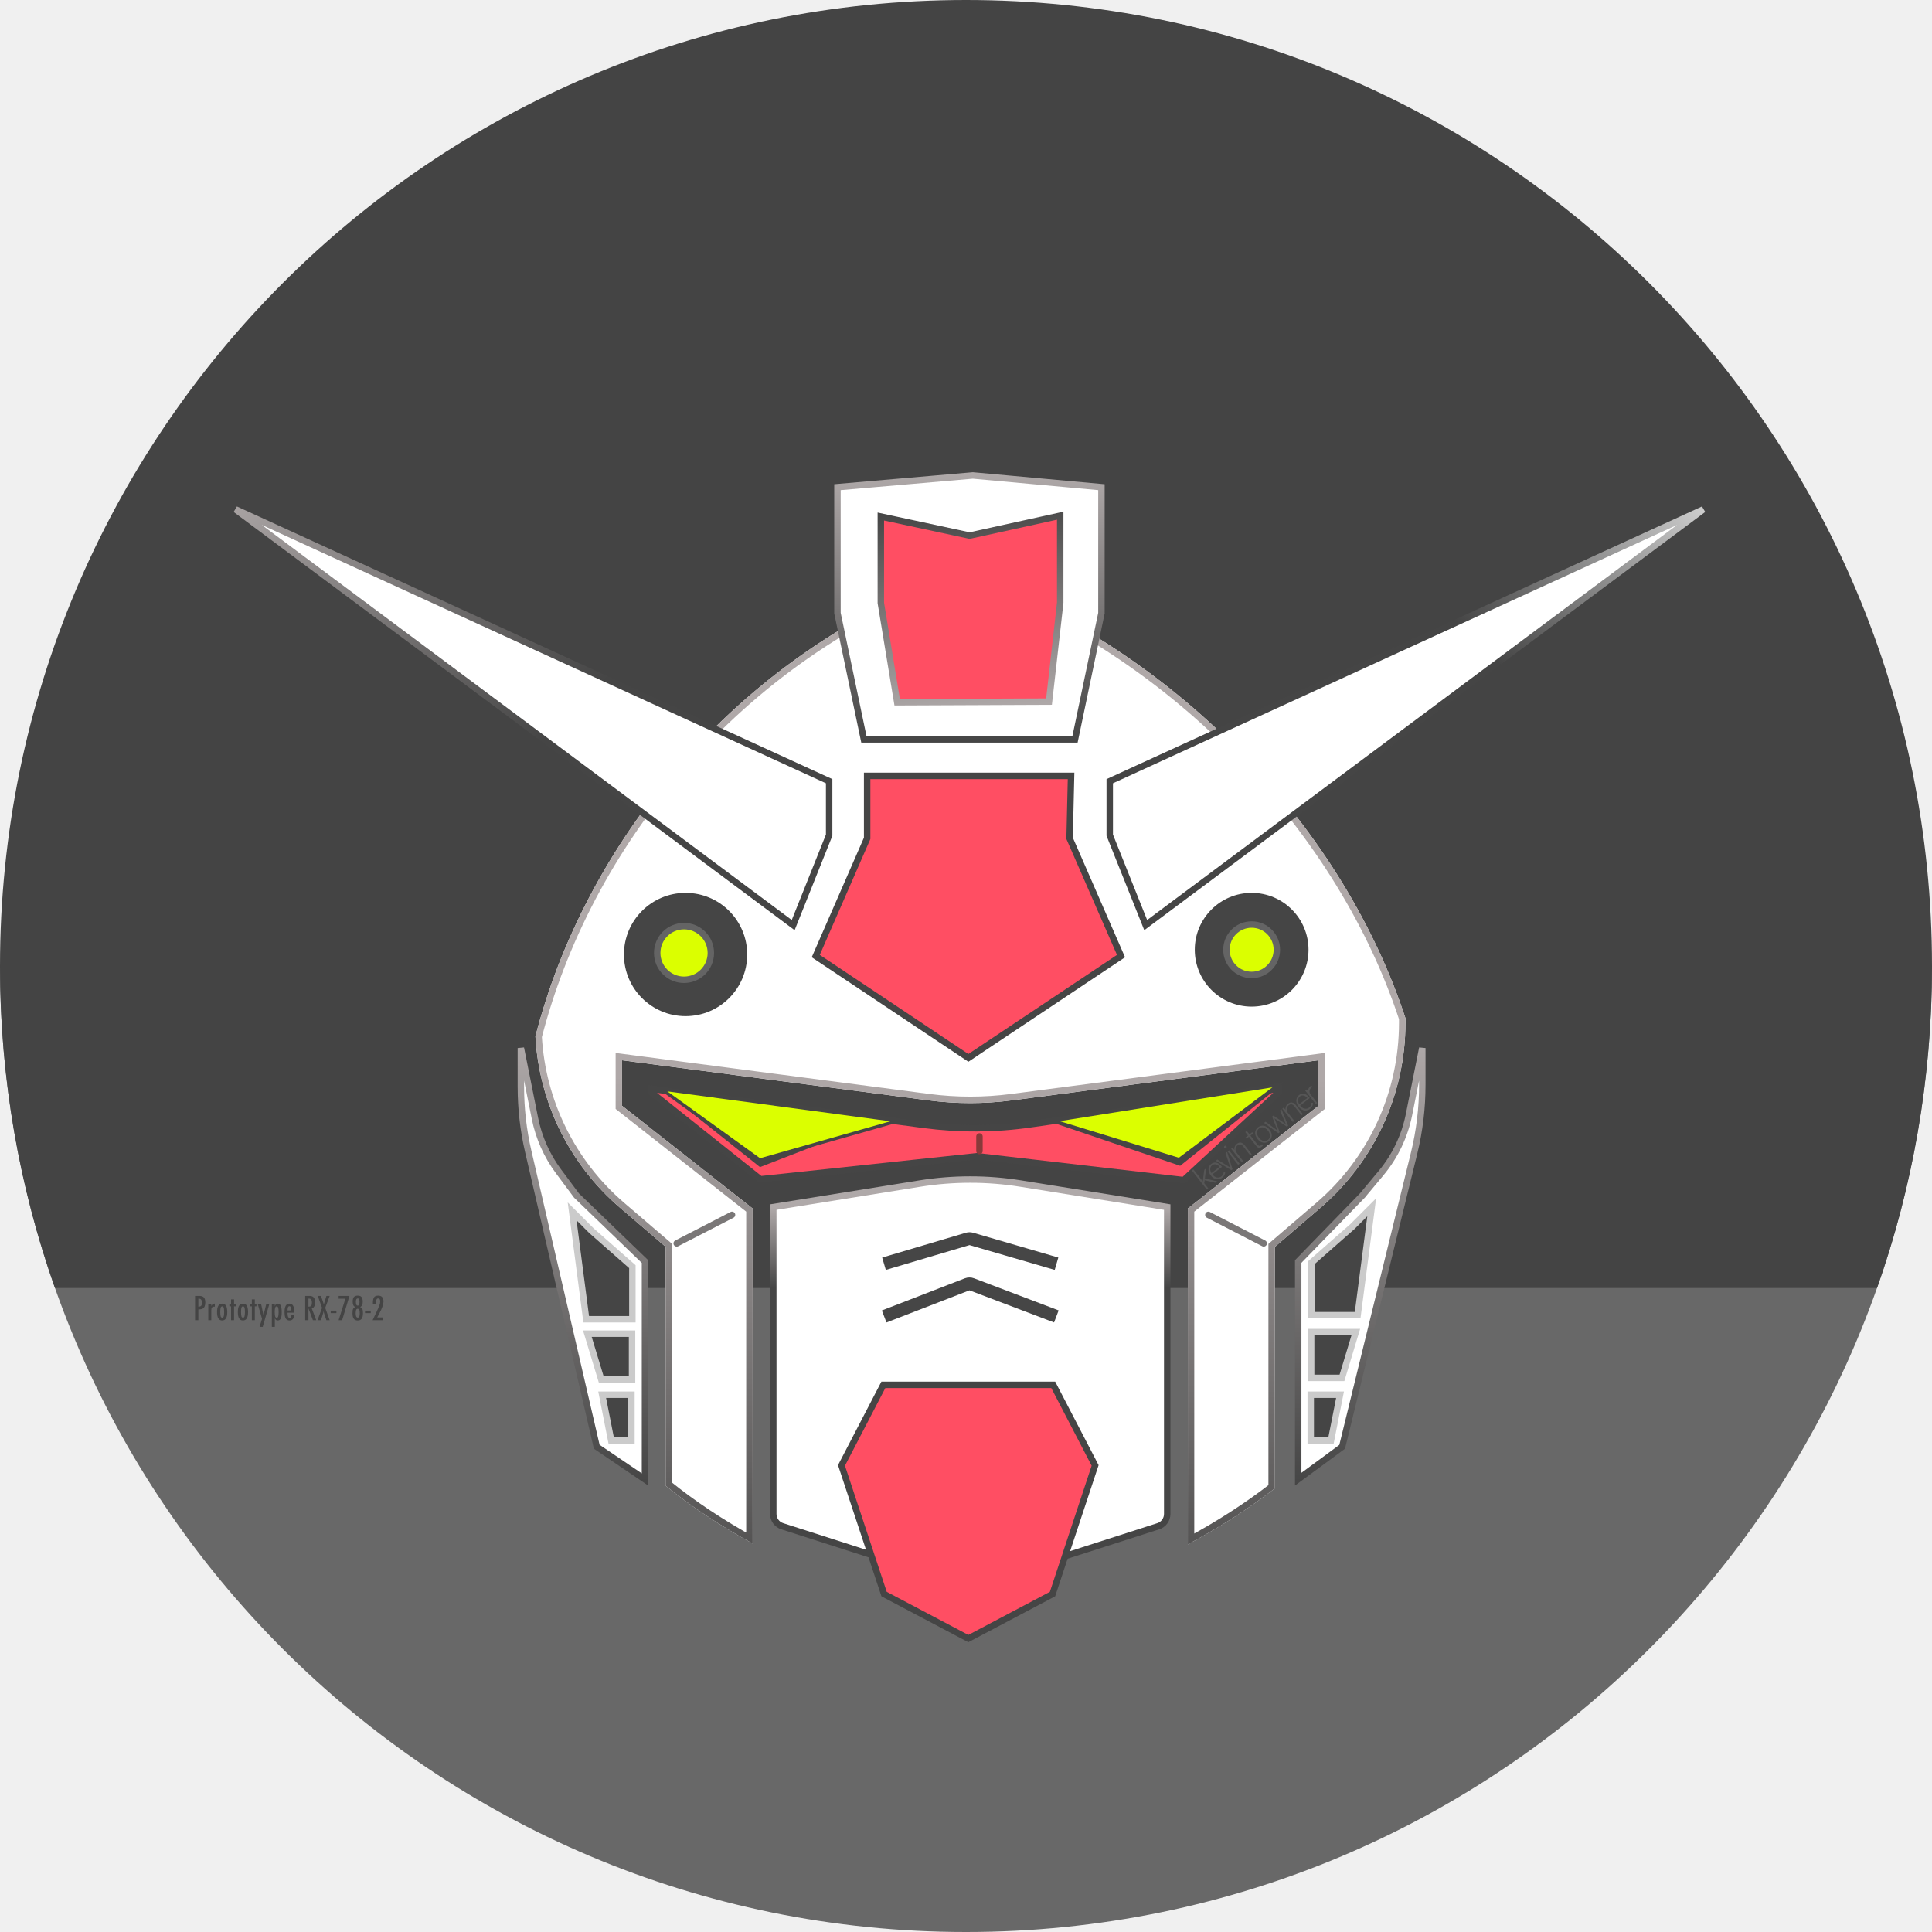
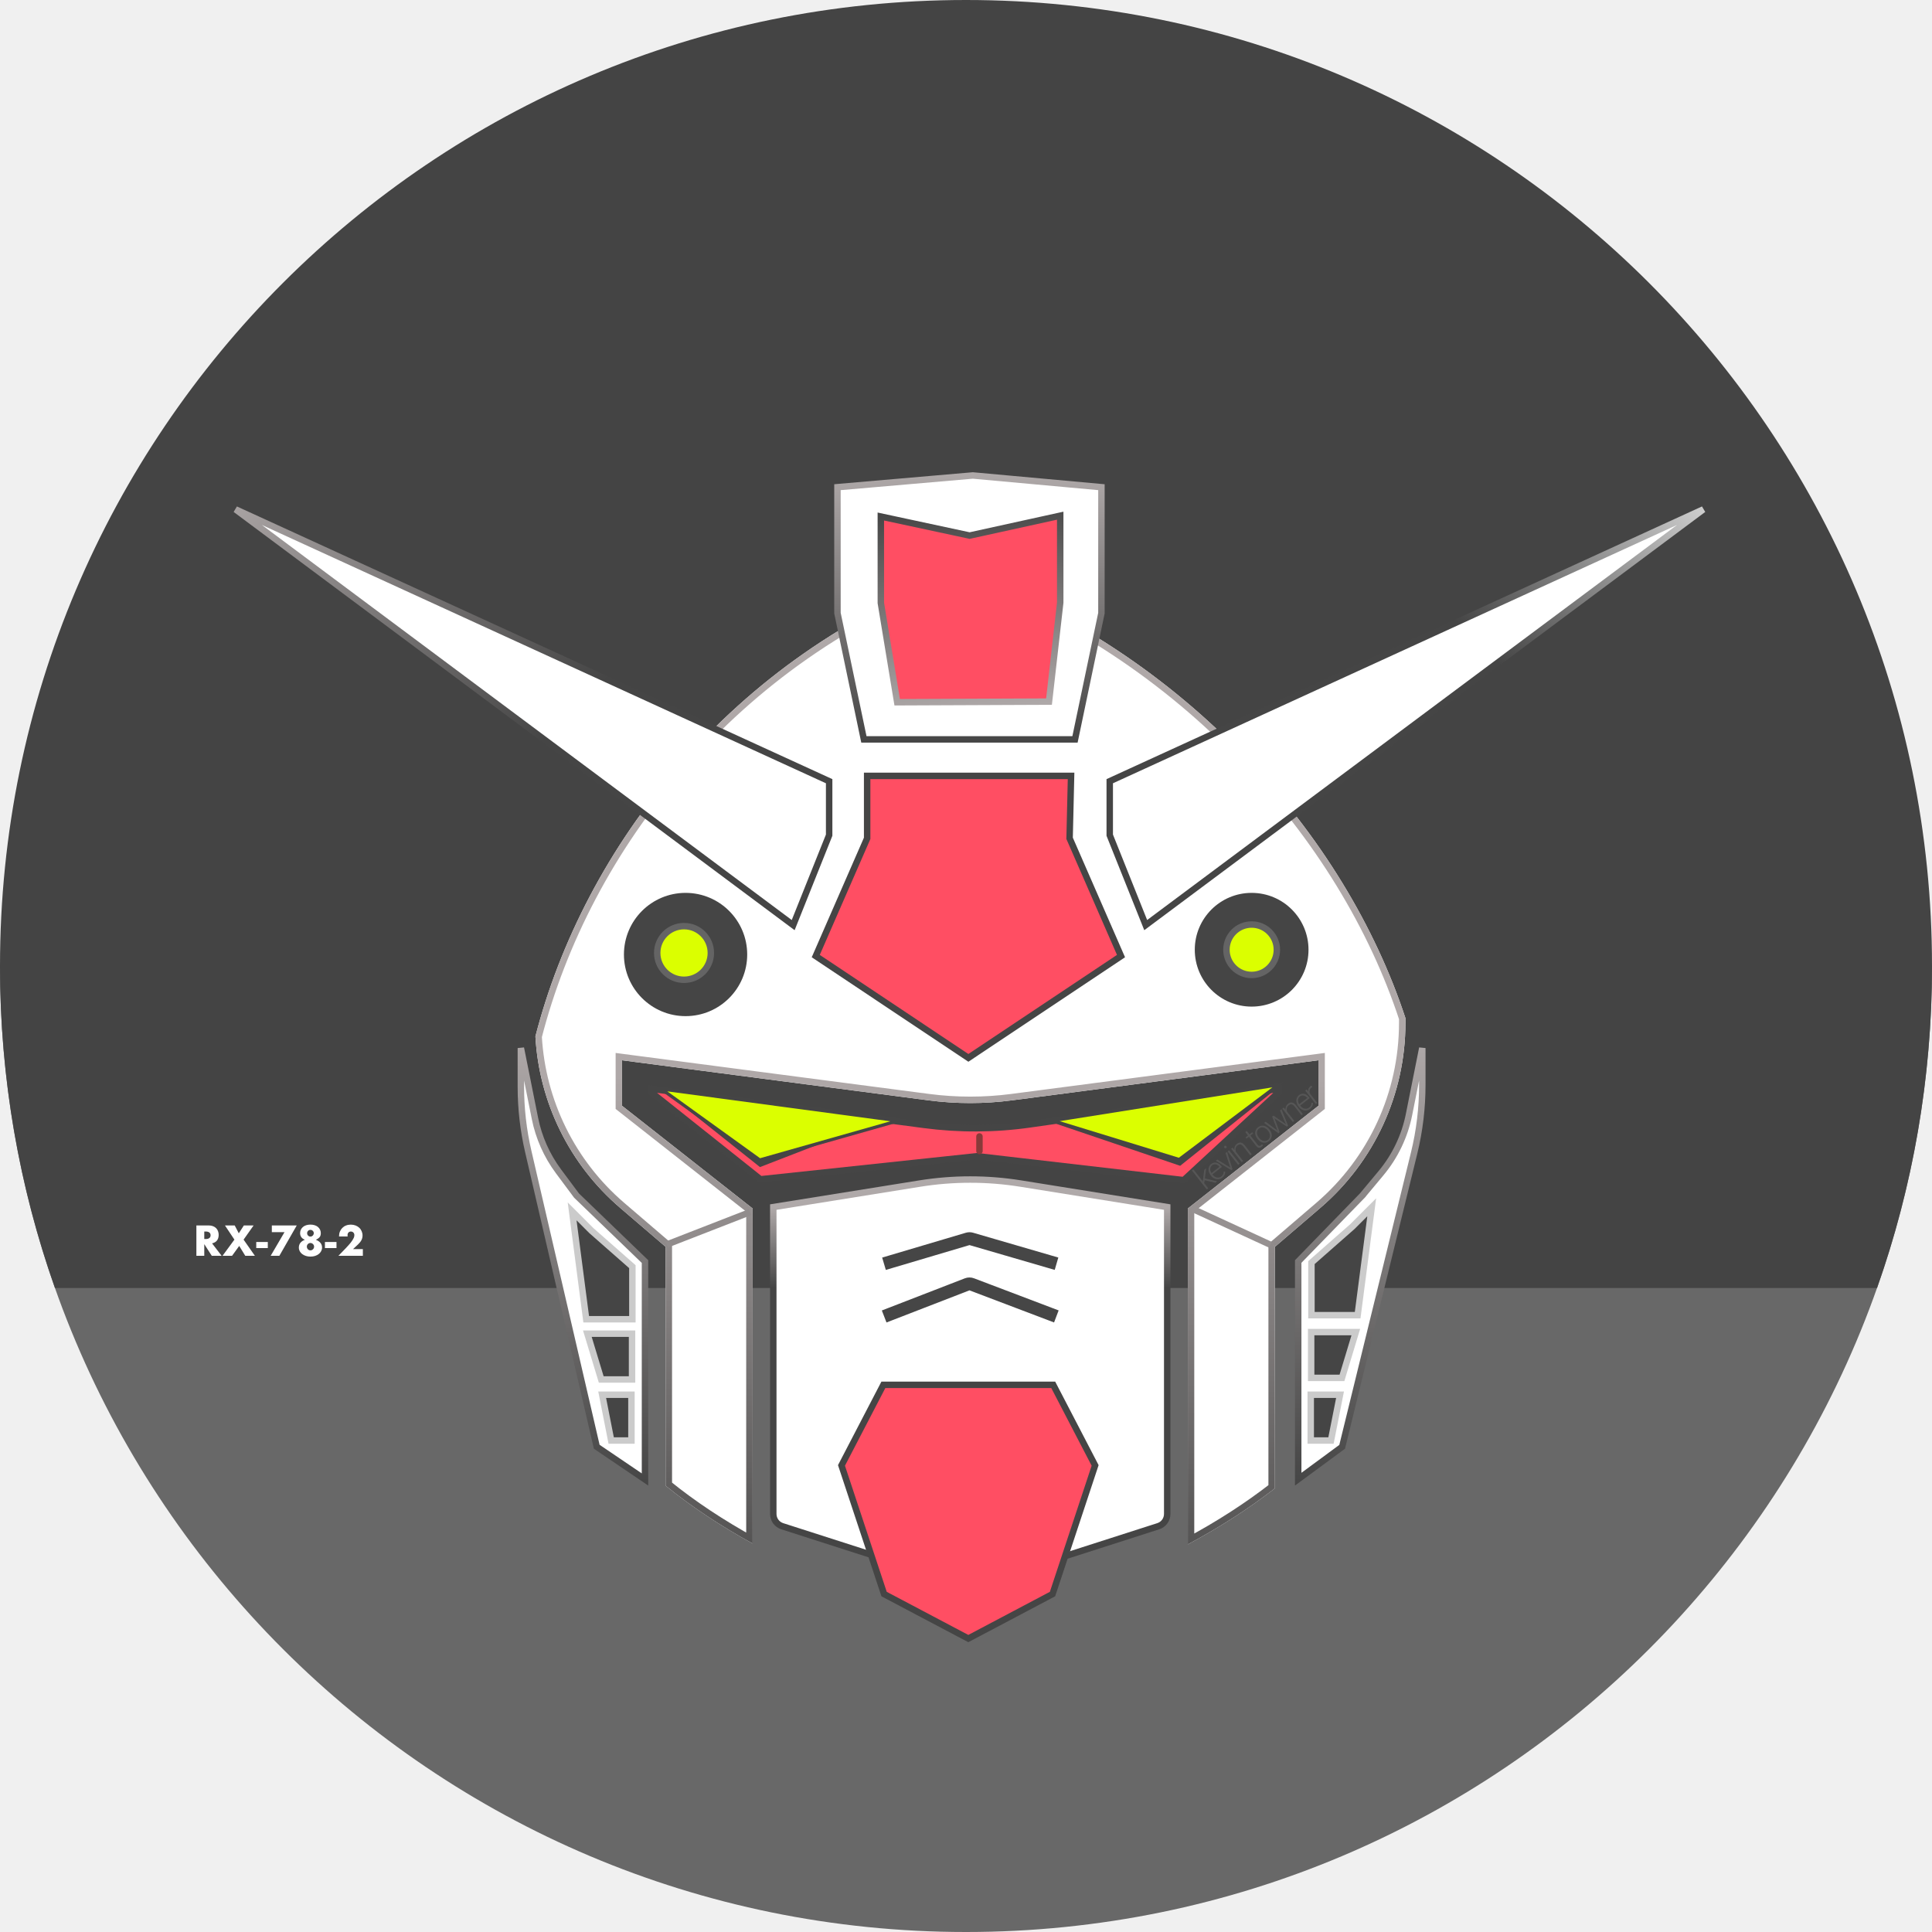
<svg xmlns="http://www.w3.org/2000/svg" width="60" height="60" viewBox="0 0 60 60" fill="none">
  <path fill-rule="evenodd" clip-rule="evenodd" d="M30 60C46.569 60 60 46.569 60 30H0C0 46.569 13.431 60 30 60Z" fill="#686868" />
  <path fill-rule="evenodd" clip-rule="evenodd" d="M58.293 40C59.398 36.872 60 33.506 60 30C60 13.431 46.569 0 30 0C13.431 0 0 13.431 0 30C0 33.506 0.602 36.872 1.707 40H58.293Z" fill="#444444" />
  <mask id="path-3-inside-1" fill="white">
    <path fill-rule="evenodd" clip-rule="evenodd" d="M43.647 31.618V31.771C43.647 33.977 42.683 36.072 41.008 37.508L39.592 38.722V45.672V46.222C38.789 46.847 37.888 47.427 36.889 47.962V37.531L40.944 34.342V32.928L31.428 34.172C30.567 34.285 29.696 34.285 28.835 34.172L19.319 32.928V34.342L23.374 37.531V47.936C22.368 47.385 21.467 46.786 20.671 46.14V45.671V38.72L19.255 37.507C17.686 36.162 16.741 34.238 16.628 32.187C18.134 26.32 22.686 20.361 29.861 17.752C36.803 20.277 41.781 25.938 43.647 31.618Z" />
  </mask>
  <path fill-rule="evenodd" clip-rule="evenodd" d="M43.647 31.618V31.771C43.647 33.977 42.683 36.072 41.008 37.508L39.592 38.722V45.672V46.222C38.789 46.847 37.888 47.427 36.889 47.962V37.531L40.944 34.342V32.928L31.428 34.172C30.567 34.285 29.696 34.285 28.835 34.172L19.319 32.928V34.342L23.374 37.531V47.936C22.368 47.385 21.467 46.786 20.671 46.14V45.671V38.72L19.255 37.507C17.686 36.162 16.741 34.238 16.628 32.187C18.134 26.32 22.686 20.361 29.861 17.752C36.803 20.277 41.781 25.938 43.647 31.618Z" fill="white" />
  <path d="M43.647 31.618H43.847V31.586L43.837 31.555L43.647 31.618ZM41.008 37.508L40.878 37.356L40.878 37.356L41.008 37.508ZM39.592 38.722L39.462 38.57L39.392 38.63V38.722H39.592ZM39.592 46.222L39.715 46.38L39.792 46.32V46.222H39.592ZM36.889 47.962H36.689V48.297L36.984 48.139L36.889 47.962ZM36.889 37.531L36.766 37.373L36.689 37.434V37.531H36.889ZM40.944 34.342L41.068 34.499L41.144 34.439V34.342H40.944ZM40.944 32.928H41.144V32.7L40.918 32.73L40.944 32.928ZM31.428 34.172L31.402 33.974L31.402 33.974L31.428 34.172ZM28.835 34.172L28.809 34.371L28.809 34.371L28.835 34.172ZM19.319 32.928L19.345 32.73L19.119 32.7V32.928H19.319ZM19.319 34.342H19.119V34.439L19.196 34.499L19.319 34.342ZM23.374 37.531H23.574V37.434L23.497 37.373L23.374 37.531ZM23.374 47.936L23.278 48.111L23.574 48.273V47.936H23.374ZM20.671 46.14H20.471V46.235L20.545 46.295L20.671 46.14ZM20.671 38.72H20.871V38.628L20.801 38.568L20.671 38.72ZM19.255 37.507L19.125 37.658L19.125 37.658L19.255 37.507ZM16.628 32.187L16.434 32.138L16.426 32.168L16.428 32.199L16.628 32.187ZM29.861 17.752L29.929 17.564L29.861 17.539L29.792 17.564L29.861 17.752ZM43.447 31.618V31.771H43.847V31.618H43.447ZM43.447 31.771C43.447 33.918 42.509 35.959 40.878 37.356L41.139 37.66C42.858 36.186 43.847 34.035 43.847 31.771H43.447ZM40.878 37.356L39.462 38.57L39.723 38.873L41.139 37.66L40.878 37.356ZM39.392 38.722V45.672H39.792V38.722H39.392ZM39.392 45.672V46.222H39.792V45.672H39.392ZM39.469 46.064C38.676 46.682 37.785 47.256 36.795 47.786L36.984 48.139C37.991 47.599 38.902 47.013 39.715 46.38L39.469 46.064ZM37.089 47.962V37.531H36.689V47.962H37.089ZM37.013 37.688L41.068 34.499L40.82 34.185L36.766 37.373L37.013 37.688ZM41.144 34.342V32.928H40.744V34.342H41.144ZM40.918 32.73L31.402 33.974L31.454 34.371L40.97 33.126L40.918 32.73ZM31.402 33.974C30.559 34.084 29.704 34.084 28.861 33.974L28.809 34.371C29.687 34.486 30.576 34.486 31.454 34.371L31.402 33.974ZM28.861 33.974L19.345 32.73L19.293 33.126L28.809 34.371L28.861 33.974ZM19.119 32.928V34.342H19.519V32.928H19.119ZM19.196 34.499L23.25 37.688L23.497 37.373L19.443 34.185L19.196 34.499ZM23.174 37.531V47.936H23.574V37.531H23.174ZM23.47 47.76C22.473 47.214 21.583 46.623 20.797 45.985L20.545 46.295C21.351 46.95 22.262 47.555 23.278 48.111L23.47 47.76ZM20.871 46.14V45.671H20.471V46.14H20.871ZM20.871 45.671V38.72H20.471V45.671H20.871ZM20.801 38.568L19.385 37.355L19.125 37.658L20.541 38.872L20.801 38.568ZM19.385 37.355C17.858 36.046 16.938 34.173 16.827 32.176L16.428 32.199C16.544 34.304 17.515 36.278 19.125 37.658L19.385 37.355ZM16.821 32.237C18.313 26.428 22.822 20.524 29.929 17.94L29.792 17.564C22.55 20.198 17.955 26.212 16.434 32.138L16.821 32.237ZM29.792 17.94C36.676 20.443 41.61 26.057 43.457 31.68L43.837 31.555C41.953 25.818 36.931 20.11 29.929 17.564L29.792 17.94Z" fill="url(#paint0_linear)" mask="url(#path-3-inside-1)" />
  <path d="M31.701 36.757L36.249 37.487V47.017C36.249 47.191 36.137 47.345 35.971 47.398L30.132 49.273L24.293 47.398C24.127 47.345 24.015 47.191 24.015 47.017V37.487L28.563 36.757C29.602 36.59 30.662 36.59 31.701 36.757Z" fill="white" stroke="url(#paint1_linear)" stroke-width="0.2" />
  <path d="M32.709 43.007L34.01 45.51L32.687 49.505L30.072 50.887L27.456 49.505L26.133 45.51L27.434 43.007L30.072 43.007L32.709 43.007Z" fill="#FF4E63" stroke="#454545" stroke-width="0.2" />
  <path d="M27.645 39.19L30.051 38.476C30.087 38.465 30.127 38.465 30.163 38.475L32.619 39.19" stroke="#464646" stroke-width="0.4" stroke-linecap="square" />
  <path d="M27.645 40.812L30.036 39.886C30.082 39.869 30.133 39.868 30.179 39.886L32.619 40.812" stroke="#464646" stroke-width="0.4" stroke-linecap="square" />
  <path d="M17.897 37.119L17.902 37.126L17.907 37.132L20.031 39.179V45.946L18.532 44.93L16.406 35.762C16.253 35.103 16.176 34.428 16.176 33.752V32.548L16.613 34.731C16.732 35.326 16.981 35.886 17.342 36.373L17.897 37.119Z" fill="white" stroke="url(#paint2_linear)" stroke-width="0.2" />
  <path d="M18.672 42.841L18.241 41.419H19.629V42.841H18.672Z" fill="#454545" stroke="#CBCBCB" stroke-width="0.2" />
  <path d="M18.205 40.971L17.768 37.62L18.371 38.223L18.371 38.223L18.376 38.227L19.024 38.797L19.639 39.337V40.971H18.205Z" fill="#454545" stroke="#CBCBCB" stroke-width="0.2" />
  <path d="M18.981 44.737L18.701 43.315H19.61V44.737H18.981Z" fill="#454545" stroke="#CBCBCB" stroke-width="0.2" />
  <path d="M42.314 37.123L42.314 37.124L42.309 37.129L40.317 39.177V45.937L41.682 44.932L43.916 35.813C44.086 35.12 44.171 34.409 44.171 33.695V32.548L43.758 34.615C43.624 35.286 43.324 35.912 42.886 36.437L42.314 37.123Z" fill="white" stroke="url(#paint3_linear)" stroke-width="0.2" />
  <path d="M41.676 42.791L42.106 41.369H40.719V42.791H41.676Z" fill="#454545" stroke="#CBCBCB" stroke-width="0.2" />
  <path d="M42.163 40.844L42.6 37.493L41.997 38.096L41.997 38.096L41.992 38.1L40.728 39.211V40.844H42.163Z" fill="#454545" stroke="#CBCBCB" stroke-width="0.2" />
  <path d="M41.335 44.737L41.616 43.315H40.706V44.737H41.335Z" fill="#454545" stroke="#CBCBCB" stroke-width="0.2" />
  <circle cx="21.291" cy="29.643" r="1.914" fill="#454545" />
  <circle cx="21.243" cy="29.595" r="0.833" fill="#DBFF00" stroke="#646464" stroke-width="0.2" />
  <circle cx="38.871" cy="29.495" r="1.766" fill="#454545" />
  <circle cx="38.871" cy="29.495" r="0.783" fill="#DBFF00" stroke="#646464" stroke-width="0.2" />
  <path d="M30.355 35.908L30.344 35.907L30.333 35.908L23.616 36.624L20.223 33.922V33.814L28.694 34.934C29.789 35.079 30.898 35.074 31.991 34.917L39.704 33.816L39.704 33.927L36.762 36.65L30.355 35.908Z" fill="#FF4E63" stroke="#454545" stroke-width="0.2" />
  <path d="M20.521 33.794L27.519 34.727L23.602 36.245L20.521 33.794Z" fill="#454545" />
  <path d="M39.897 33.607L32.468 34.787L36.651 36.205L39.897 33.607Z" fill="#454545" />
  <path d="M23.595 36.024L20.533 33.817L27.895 34.805L23.595 36.024Z" fill="#DBFF00" stroke="#454545" stroke-width="0.1" />
  <path d="M36.62 36.01L39.706 33.688L32.689 34.803L36.62 36.01Z" fill="#DBFF00" stroke="#454545" stroke-width="0.1" />
  <line x1="30.418" y1="35.293" x2="30.418" y2="35.746" stroke="#893A3A" stroke-width="0.2" stroke-linecap="round" />
  <path d="M26.93 24.096L30.074 24.096L33.263 24.096L33.218 26.012L33.217 26.034L33.226 26.054L34.814 29.692L30.074 32.853L25.334 29.692L26.922 26.054L26.93 26.035V26.014V24.096Z" fill="#FF4E63" stroke="#454545" stroke-width="0.2" />
  <path d="M25.75 25.937L24.633 28.73L7.316 15.819L25.75 24.261L25.75 25.937Z" fill="white" stroke="url(#paint4_linear)" stroke-width="0.2" />
  <path d="M34.464 25.937L35.581 28.73L52.898 15.819L34.464 24.261L34.464 25.937Z" fill="white" stroke="url(#paint5_linear)" stroke-width="0.2" />
  <path d="M34.206 19.041L33.385 22.963H26.829L26.008 19.041V15.13L30.212 14.766L34.206 15.13V19.041Z" fill="white" stroke="url(#paint6_linear)" stroke-width="0.2" />
  <path d="M27.355 18.725L27.355 16.041L30.091 16.628L30.113 16.633L30.135 16.628L32.926 16.015L32.926 18.716L32.578 21.789L27.863 21.809L27.355 18.725Z" fill="#FF4E63" stroke="url(#paint7_linear)" stroke-width="0.2" stroke-linecap="round" />
-   <line x1="21.015" y1="38.614" x2="22.734" y2="37.728" stroke="#7A7777" stroke-width="0.2" stroke-linecap="round" stroke-dasharray="2.2 0" />
-   <line x1="0.1" y1="-0.1" x2="2.033" y2="-0.1" transform="matrix(-0.888931 -0.458041 -0.458041 0.888931 39.2886 38.7484)" stroke="#7A7777" stroke-width="0.2" stroke-linecap="round" stroke-dasharray="2.2 0" />
+   <path d="M20.8 38.614L23.2 37.68" stroke="#918C8C" stroke-width="0.2" stroke-linecap="square" />
+   <path d="M39.36 38.614L37.16 37.6" stroke="#969191" stroke-width="0.2" stroke-linecap="square" />
  <path d="M37.411 36.653L37.399 36.745L37.523 36.904L37.477 36.94L37.014 36.35L37.06 36.314L37.356 36.691L37.363 36.61L37.4 36.329L37.458 36.284L37.419 36.597L37.799 36.688L37.744 36.731L37.411 36.653ZM37.959 36.574C37.924 36.602 37.885 36.618 37.843 36.623C37.8 36.628 37.759 36.621 37.719 36.603C37.679 36.584 37.643 36.556 37.613 36.517L37.6 36.5C37.569 36.46 37.548 36.418 37.538 36.374C37.529 36.33 37.531 36.288 37.544 36.248C37.558 36.208 37.58 36.175 37.613 36.15C37.663 36.11 37.717 36.096 37.773 36.108C37.83 36.119 37.882 36.154 37.928 36.214L37.949 36.239L37.652 36.472L37.659 36.481C37.696 36.528 37.74 36.557 37.792 36.567C37.843 36.577 37.89 36.566 37.931 36.534C37.955 36.515 37.973 36.493 37.985 36.47C37.997 36.446 38.003 36.418 38.003 36.386L38.049 36.386C38.053 36.461 38.023 36.524 37.959 36.574ZM37.643 36.189C37.609 36.216 37.59 36.252 37.586 36.296C37.582 36.34 37.594 36.385 37.623 36.432L37.872 36.236L37.868 36.231C37.836 36.192 37.799 36.169 37.757 36.16C37.716 36.152 37.678 36.162 37.643 36.189ZM38.21 36.263L38.06 35.811L38.108 35.774L38.278 36.312L38.241 36.341L37.759 36.047L37.806 36.01L38.21 36.263ZM38.498 36.14L38.452 36.176L38.126 35.76L38.172 35.724L38.498 36.14ZM38.023 35.646C38.016 35.637 38.014 35.628 38.014 35.617C38.015 35.607 38.021 35.598 38.03 35.59C38.04 35.583 38.05 35.58 38.061 35.581C38.071 35.583 38.08 35.588 38.087 35.596C38.093 35.605 38.096 35.615 38.095 35.625C38.094 35.636 38.089 35.645 38.079 35.652C38.069 35.66 38.059 35.663 38.049 35.661C38.039 35.66 38.03 35.655 38.023 35.646ZM38.278 35.641L38.335 35.711C38.331 35.673 38.335 35.638 38.348 35.606C38.36 35.575 38.381 35.547 38.409 35.525C38.454 35.49 38.497 35.477 38.538 35.485C38.58 35.493 38.62 35.522 38.66 35.572L38.874 35.845L38.828 35.881L38.614 35.608C38.584 35.571 38.555 35.549 38.525 35.543C38.495 35.537 38.463 35.547 38.429 35.574C38.401 35.596 38.383 35.625 38.375 35.66C38.367 35.695 38.369 35.732 38.383 35.77L38.606 36.055L38.56 36.091L38.234 35.675L38.278 35.641ZM38.72 35.122L38.804 35.228L38.89 35.161L38.919 35.199L38.833 35.266L39.05 35.543C39.069 35.566 39.086 35.58 39.103 35.585C39.12 35.59 39.139 35.584 39.158 35.569C39.166 35.563 39.177 35.552 39.193 35.536L39.224 35.572C39.215 35.586 39.201 35.601 39.18 35.617C39.148 35.642 39.118 35.651 39.09 35.644C39.061 35.637 39.032 35.615 39.005 35.58L38.787 35.302L38.711 35.362L38.681 35.325L38.758 35.265L38.674 35.158L38.72 35.122ZM39.047 35.363C39.016 35.323 38.995 35.281 38.986 35.237C38.976 35.193 38.978 35.151 38.993 35.111C39.007 35.071 39.032 35.037 39.068 35.009C39.123 34.965 39.184 34.95 39.248 34.962C39.313 34.973 39.371 35.011 39.421 35.075L39.428 35.085C39.46 35.125 39.48 35.167 39.49 35.212C39.5 35.256 39.498 35.298 39.483 35.337C39.468 35.377 39.443 35.411 39.407 35.439C39.352 35.482 39.292 35.498 39.227 35.486C39.162 35.474 39.105 35.437 39.054 35.372L39.047 35.363ZM39.103 35.34C39.142 35.389 39.187 35.42 39.238 35.432C39.288 35.444 39.335 35.433 39.377 35.4C39.418 35.368 39.439 35.326 39.44 35.274C39.441 35.221 39.42 35.169 39.38 35.117L39.373 35.108C39.348 35.076 39.319 35.052 39.287 35.035C39.254 35.017 39.222 35.01 39.189 35.012C39.156 35.014 39.126 35.026 39.099 35.048C39.058 35.08 39.037 35.122 39.037 35.175C39.036 35.227 39.056 35.279 39.097 35.331L39.103 35.34ZM39.643 35.087L39.678 35.117L39.658 35.073L39.508 34.676L39.547 34.645L39.893 34.883L39.938 34.919L39.916 34.871L39.751 34.486L39.799 34.448L40.004 34.959L39.964 34.99L39.599 34.744L39.576 34.725L39.589 34.752L39.743 35.163L39.703 35.194L39.257 34.873L39.304 34.836L39.643 35.087ZM39.867 34.395L39.924 34.465C39.919 34.427 39.924 34.392 39.937 34.361C39.949 34.329 39.97 34.302 39.998 34.28C40.042 34.245 40.085 34.231 40.127 34.239C40.168 34.247 40.209 34.276 40.248 34.326L40.462 34.599L40.417 34.635L40.203 34.362C40.173 34.325 40.144 34.303 40.114 34.297C40.084 34.291 40.052 34.302 40.018 34.328C39.99 34.351 39.971 34.379 39.963 34.415C39.956 34.449 39.958 34.486 39.971 34.525L40.195 34.809L40.149 34.845L39.823 34.429L39.867 34.395ZM40.686 34.437C40.65 34.464 40.611 34.481 40.569 34.486C40.527 34.491 40.486 34.484 40.446 34.465C40.405 34.447 40.37 34.418 40.34 34.379L40.327 34.363C40.295 34.323 40.275 34.281 40.265 34.236C40.255 34.192 40.258 34.15 40.271 34.11C40.284 34.07 40.307 34.037 40.339 34.012C40.39 33.973 40.443 33.959 40.5 33.97C40.556 33.981 40.608 34.016 40.655 34.076L40.675 34.102L40.378 34.334L40.385 34.343C40.422 34.39 40.467 34.419 40.518 34.43C40.57 34.44 40.616 34.428 40.657 34.396C40.682 34.377 40.7 34.356 40.712 34.332C40.723 34.308 40.729 34.28 40.729 34.248L40.775 34.248C40.78 34.323 40.75 34.386 40.686 34.437ZM40.37 34.051C40.335 34.078 40.316 34.114 40.312 34.158C40.308 34.202 40.321 34.247 40.349 34.294L40.599 34.099L40.595 34.093C40.562 34.054 40.525 34.031 40.484 34.023C40.443 34.014 40.405 34.024 40.37 34.051ZM40.759 33.759C40.748 33.764 40.737 33.772 40.726 33.78C40.697 33.803 40.679 33.83 40.672 33.862C40.664 33.893 40.669 33.927 40.684 33.964L40.908 34.25L40.862 34.286L40.536 33.87L40.581 33.835L40.634 33.9C40.62 33.832 40.639 33.777 40.693 33.735C40.706 33.725 40.717 33.718 40.727 33.716L40.759 33.759Z" fill="#565656" />
-   <path d="M6.058 40.246H6.192C6.256 40.246 6.303 40.262 6.333 40.295C6.362 40.328 6.376 40.38 6.376 40.451C6.376 40.551 6.347 40.616 6.288 40.645C6.258 40.659 6.216 40.666 6.16 40.666V41H6.058V40.246ZM6.16 40.579C6.202 40.579 6.231 40.57 6.247 40.553C6.263 40.536 6.271 40.505 6.271 40.461C6.271 40.416 6.263 40.384 6.248 40.363C6.232 40.342 6.207 40.331 6.174 40.331H6.16V40.579ZM6.469 40.495H6.562V40.558C6.578 40.531 6.594 40.512 6.61 40.502C6.625 40.491 6.646 40.484 6.672 40.483V40.581C6.665 40.58 6.66 40.579 6.655 40.579C6.622 40.579 6.598 40.588 6.583 40.605C6.569 40.622 6.562 40.651 6.562 40.694V41H6.469V40.495ZM7.058 40.752C7.058 40.922 7.005 41.008 6.899 41.008C6.794 41.008 6.741 40.921 6.741 40.748C6.741 40.573 6.793 40.486 6.899 40.486C6.926 40.486 6.95 40.492 6.97 40.502C6.99 40.512 7.006 40.529 7.019 40.55C7.033 40.572 7.042 40.6 7.048 40.633C7.055 40.666 7.058 40.706 7.058 40.752ZM6.961 40.749C6.961 40.683 6.957 40.636 6.948 40.61C6.939 40.584 6.924 40.571 6.901 40.571C6.879 40.571 6.863 40.584 6.854 40.61C6.845 40.636 6.841 40.681 6.841 40.746C6.841 40.811 6.845 40.856 6.854 40.882C6.863 40.908 6.879 40.921 6.901 40.921C6.923 40.921 6.939 40.908 6.948 40.882C6.957 40.858 6.961 40.814 6.961 40.749ZM7.176 40.353H7.269V40.495H7.32V40.569H7.269V41H7.176V40.569H7.124V40.495H7.176V40.353ZM7.704 40.752C7.704 40.922 7.651 41.008 7.545 41.008C7.439 41.008 7.386 40.921 7.386 40.748C7.386 40.573 7.439 40.486 7.544 40.486C7.572 40.486 7.595 40.492 7.615 40.502C7.635 40.512 7.652 40.529 7.665 40.55C7.678 40.572 7.688 40.6 7.694 40.633C7.7 40.666 7.704 40.706 7.704 40.752ZM7.607 40.749C7.607 40.683 7.602 40.636 7.594 40.61C7.585 40.584 7.569 40.571 7.547 40.571C7.525 40.571 7.509 40.584 7.499 40.61C7.491 40.636 7.486 40.681 7.486 40.746C7.486 40.811 7.491 40.856 7.499 40.882C7.509 40.908 7.525 40.921 7.547 40.921C7.569 40.921 7.584 40.908 7.593 40.882C7.602 40.858 7.607 40.814 7.607 40.749ZM7.821 40.353H7.914V40.495H7.965V40.569H7.914V41H7.821V40.569H7.77V40.495H7.821V40.353ZM8.004 40.495H8.109L8.183 40.847L8.27 40.495H8.365L8.159 41.207H8.06L8.138 40.959L8.004 40.495ZM8.442 41.207V40.495H8.535V40.56C8.548 40.532 8.561 40.513 8.575 40.502C8.589 40.492 8.607 40.486 8.629 40.486C8.67 40.486 8.701 40.508 8.72 40.551C8.74 40.594 8.749 40.662 8.749 40.753C8.749 40.843 8.739 40.908 8.72 40.947C8.7 40.988 8.669 41.008 8.625 41.008C8.605 41.008 8.587 41.003 8.574 40.994C8.568 40.989 8.561 40.983 8.555 40.974C8.548 40.966 8.542 40.955 8.535 40.943V41.207H8.442ZM8.653 40.75C8.653 40.681 8.648 40.635 8.639 40.61C8.63 40.584 8.614 40.571 8.592 40.571C8.57 40.571 8.555 40.584 8.546 40.612C8.537 40.637 8.532 40.682 8.532 40.748C8.532 40.813 8.537 40.858 8.546 40.883C8.555 40.91 8.57 40.924 8.592 40.924C8.614 40.924 8.63 40.911 8.639 40.885C8.648 40.861 8.653 40.816 8.653 40.75ZM9.052 40.83H9.139C9.132 40.948 9.083 41.008 8.992 41.008C8.965 41.008 8.942 41.003 8.922 40.993C8.903 40.983 8.887 40.967 8.874 40.946C8.862 40.925 8.852 40.898 8.846 40.865C8.84 40.833 8.837 40.794 8.837 40.749C8.837 40.66 8.85 40.594 8.874 40.551C8.899 40.508 8.938 40.486 8.99 40.486C9.091 40.486 9.142 40.575 9.142 40.754V40.766H8.929C8.929 40.874 8.95 40.928 8.993 40.928C9.032 40.928 9.052 40.895 9.052 40.83ZM9.047 40.698C9.043 40.645 9.037 40.61 9.029 40.594C9.02 40.575 9.007 40.566 8.988 40.566C8.968 40.566 8.955 40.575 8.947 40.594C8.938 40.61 8.932 40.645 8.929 40.698H9.047ZM9.478 40.246H9.612C9.667 40.246 9.708 40.259 9.735 40.286C9.769 40.32 9.786 40.372 9.786 40.442C9.786 40.496 9.777 40.54 9.759 40.573C9.741 40.605 9.715 40.626 9.682 40.633L9.821 41H9.718L9.579 40.631V41H9.478V40.246ZM9.579 40.58C9.619 40.58 9.647 40.571 9.663 40.553C9.679 40.535 9.687 40.504 9.687 40.46C9.687 40.437 9.686 40.417 9.682 40.4C9.679 40.384 9.673 40.37 9.666 40.36C9.659 40.349 9.649 40.342 9.637 40.337C9.626 40.332 9.612 40.33 9.596 40.33H9.579V40.58ZM9.868 40.246H9.967L10.019 40.392C10.04 40.45 10.052 40.492 10.056 40.519C10.059 40.502 10.063 40.486 10.068 40.47C10.072 40.455 10.077 40.439 10.082 40.423L10.089 40.401L10.137 40.246H10.239L10.1 40.617L10.239 41H10.137L10.087 40.856C10.077 40.828 10.069 40.802 10.063 40.779C10.057 40.757 10.052 40.736 10.05 40.719C10.047 40.741 10.043 40.761 10.036 40.781L10.019 40.835L10.011 40.863L9.967 41H9.86L10.002 40.617L9.868 40.246ZM10.27 40.703H10.448V40.779H10.27V40.703ZM10.516 40.246H10.853L10.625 41H10.516L10.726 40.332H10.516V40.246ZM11.183 40.591C11.217 40.603 11.24 40.623 11.253 40.65C11.266 40.677 11.272 40.721 11.272 40.781C11.272 40.859 11.259 40.917 11.233 40.954C11.207 40.99 11.166 41.009 11.11 41.009C11.053 41.009 11.012 40.99 10.986 40.954C10.96 40.917 10.947 40.859 10.947 40.781C10.947 40.721 10.953 40.677 10.966 40.65C10.978 40.623 11.002 40.603 11.035 40.591C11.005 40.578 10.984 40.559 10.972 40.533C10.96 40.506 10.953 40.469 10.953 40.422C10.953 40.39 10.956 40.362 10.962 40.339C10.968 40.315 10.978 40.296 10.99 40.281C11.003 40.266 11.019 40.255 11.039 40.248C11.059 40.24 11.082 40.237 11.11 40.237C11.137 40.237 11.16 40.24 11.18 40.248C11.199 40.255 11.216 40.266 11.228 40.281C11.241 40.296 11.25 40.315 11.256 40.339C11.262 40.362 11.265 40.39 11.265 40.422C11.265 40.469 11.259 40.506 11.247 40.533C11.234 40.559 11.213 40.578 11.183 40.591ZM11.165 40.431C11.165 40.36 11.146 40.324 11.109 40.324C11.072 40.324 11.053 40.359 11.053 40.43C11.053 40.508 11.072 40.547 11.11 40.547C11.147 40.547 11.165 40.508 11.165 40.431ZM11.172 40.793C11.172 40.767 11.171 40.744 11.169 40.726C11.166 40.707 11.163 40.691 11.157 40.68C11.152 40.668 11.146 40.659 11.137 40.654C11.13 40.648 11.12 40.645 11.109 40.645C11.087 40.645 11.071 40.657 11.061 40.679C11.052 40.702 11.047 40.738 11.047 40.788C11.047 40.876 11.068 40.919 11.11 40.919C11.151 40.919 11.172 40.877 11.172 40.793ZM11.336 40.703H11.514V40.779H11.336V40.703ZM11.681 40.491H11.582L11.581 40.461C11.581 40.379 11.593 40.321 11.618 40.288C11.643 40.254 11.685 40.237 11.744 40.237C11.855 40.237 11.91 40.298 11.91 40.421C11.91 40.504 11.869 40.624 11.786 40.78L11.726 40.893C11.725 40.894 11.725 40.896 11.723 40.899C11.721 40.902 11.719 40.907 11.716 40.913H11.902V41H11.572C11.577 40.988 11.589 40.963 11.606 40.926C11.624 40.889 11.648 40.84 11.678 40.777C11.704 40.723 11.725 40.676 11.742 40.638C11.76 40.6 11.773 40.569 11.781 40.544C11.799 40.496 11.808 40.453 11.808 40.418C11.808 40.355 11.786 40.324 11.743 40.324C11.701 40.324 11.68 40.363 11.68 40.44L11.681 40.483L11.681 40.491Z" fill="#444444" />
+   <path d="M6.344 38.479H6.39C6.438 38.479 6.475 38.469 6.501 38.449C6.527 38.429 6.54 38.4 6.54 38.362C6.54 38.325 6.527 38.296 6.501 38.276C6.475 38.256 6.438 38.246 6.39 38.246H6.344V38.479ZM6.883 39H6.577L6.344 38.638V39H6.099V38.057H6.48C6.532 38.057 6.578 38.065 6.617 38.081C6.657 38.096 6.689 38.117 6.714 38.144C6.74 38.17 6.759 38.201 6.771 38.236C6.785 38.271 6.791 38.309 6.791 38.349C6.791 38.42 6.774 38.479 6.739 38.524C6.705 38.568 6.654 38.598 6.586 38.614L6.883 39ZM7.28 38.498L6.986 38.057H7.289L7.416 38.301L7.574 38.057H7.876L7.565 38.498L7.916 39H7.617L7.429 38.693L7.207 39H6.911L7.28 38.498ZM7.958 38.571H8.317V38.76H7.958V38.571ZM8.836 38.265H8.442V38.057H9.216L8.676 39H8.406L8.836 38.265ZM9.529 38.715C9.529 38.731 9.532 38.746 9.538 38.76C9.544 38.774 9.551 38.787 9.561 38.797C9.571 38.807 9.583 38.816 9.596 38.822C9.611 38.828 9.626 38.831 9.641 38.831C9.656 38.831 9.671 38.828 9.684 38.822C9.698 38.816 9.71 38.807 9.72 38.797C9.731 38.787 9.739 38.775 9.745 38.761C9.751 38.747 9.754 38.732 9.754 38.716C9.754 38.685 9.743 38.658 9.72 38.636C9.699 38.614 9.672 38.602 9.641 38.602C9.61 38.602 9.583 38.614 9.561 38.636C9.54 38.658 9.529 38.684 9.529 38.715ZM9.538 38.297C9.538 38.327 9.548 38.352 9.568 38.373C9.588 38.392 9.612 38.403 9.641 38.403C9.656 38.403 9.67 38.4 9.683 38.394C9.695 38.388 9.706 38.38 9.715 38.371C9.724 38.361 9.731 38.35 9.736 38.337C9.742 38.325 9.745 38.312 9.745 38.299C9.745 38.27 9.735 38.246 9.715 38.226C9.695 38.205 9.671 38.195 9.641 38.195C9.612 38.195 9.588 38.205 9.568 38.225C9.548 38.245 9.538 38.269 9.538 38.297ZM9.468 38.502C9.369 38.462 9.32 38.392 9.32 38.295C9.32 38.255 9.328 38.219 9.344 38.188C9.36 38.155 9.381 38.127 9.409 38.104C9.437 38.08 9.471 38.062 9.51 38.05C9.55 38.038 9.594 38.031 9.641 38.031C9.689 38.031 9.732 38.038 9.771 38.05C9.811 38.062 9.845 38.08 9.873 38.104C9.901 38.127 9.923 38.155 9.939 38.188C9.955 38.219 9.963 38.255 9.963 38.295C9.963 38.32 9.96 38.343 9.955 38.362C9.95 38.382 9.941 38.4 9.929 38.416C9.917 38.432 9.901 38.447 9.881 38.461C9.862 38.475 9.838 38.489 9.809 38.502C9.937 38.553 10.002 38.633 10.002 38.745C10.002 38.785 9.992 38.822 9.974 38.856C9.956 38.89 9.931 38.92 9.899 38.945C9.867 38.97 9.829 38.99 9.785 39.004C9.742 39.018 9.694 39.025 9.641 39.025C9.591 39.025 9.543 39.018 9.499 39.004C9.456 38.99 9.418 38.971 9.385 38.946C9.353 38.921 9.327 38.892 9.309 38.858C9.291 38.823 9.281 38.786 9.281 38.745C9.281 38.631 9.344 38.55 9.468 38.502ZM10.091 38.571H10.45V38.76H10.091V38.571ZM11.269 39H10.51L10.744 38.758C10.805 38.693 10.854 38.639 10.889 38.595C10.924 38.55 10.95 38.512 10.966 38.481C10.984 38.45 10.995 38.425 10.999 38.406C11.003 38.387 11.005 38.371 11.005 38.358C11.005 38.343 11.002 38.33 10.998 38.316C10.993 38.303 10.987 38.291 10.977 38.281C10.968 38.27 10.957 38.262 10.944 38.256C10.931 38.25 10.916 38.246 10.899 38.246C10.865 38.246 10.839 38.257 10.82 38.279C10.802 38.3 10.793 38.328 10.793 38.36C10.793 38.369 10.794 38.383 10.796 38.4H10.529C10.529 38.345 10.537 38.295 10.555 38.25C10.573 38.205 10.599 38.166 10.631 38.134C10.664 38.101 10.702 38.076 10.746 38.059C10.791 38.041 10.84 38.032 10.894 38.032C10.946 38.032 10.995 38.041 11.039 38.057C11.084 38.074 11.123 38.097 11.155 38.127C11.188 38.157 11.213 38.193 11.231 38.235C11.249 38.276 11.259 38.32 11.259 38.369C11.259 38.42 11.248 38.468 11.225 38.513C11.203 38.556 11.168 38.6 11.12 38.646L10.964 38.792H11.269V39Z" fill="white" />
  <defs>
    <linearGradient id="paint0_linear" x1="30.137" y1="17.752" x2="30" y2="50.5" gradientUnits="userSpaceOnUse">
      <stop offset="0.48" stop-color="#AFA8A8" />
      <stop offset="1" stop-color="#454545" />
    </linearGradient>
    <linearGradient id="paint1_linear" x1="30" y1="37.5" x2="30" y2="40" gradientUnits="userSpaceOnUse">
      <stop stop-color="#AFA9A9" />
      <stop offset="1" stop-color="#454545" />
    </linearGradient>
    <linearGradient id="paint2_linear" x1="18.103" y1="32.349" x2="18.103" y2="46.135" gradientUnits="userSpaceOnUse">
      <stop stop-color="#AFA9A9" />
      <stop offset="1" stop-color="#454545" />
    </linearGradient>
    <linearGradient id="paint3_linear" x1="42.244" y1="32.349" x2="42.244" y2="46.135" gradientUnits="userSpaceOnUse">
      <stop stop-color="#AFA9A9" />
      <stop offset="1" stop-color="#454545" />
    </linearGradient>
    <linearGradient id="paint4_linear" x1="9.224" y1="12.668" x2="24.897" y2="28.674" gradientUnits="userSpaceOnUse">
      <stop stop-color="#AFA9A9" />
      <stop offset="0.569" stop-color="#454545" />
    </linearGradient>
    <linearGradient id="paint5_linear" x1="50.99" y1="12.668" x2="35.317" y2="28.674" gradientUnits="userSpaceOnUse">
      <stop stop-color="#DDDDDD" />
      <stop offset="0.392" stop-color="#454545" />
    </linearGradient>
    <linearGradient id="paint6_linear" x1="30.107" y1="14.665" x2="30.107" y2="23.063" gradientUnits="userSpaceOnUse">
      <stop stop-color="#AFA9A9" />
      <stop offset="1" stop-color="#454545" />
    </linearGradient>
    <linearGradient id="paint7_linear" x1="30.871" y1="22.05" x2="30.294" y2="15.645" gradientUnits="userSpaceOnUse">
      <stop stop-color="#AFA9A9" />
      <stop offset="1" stop-color="#454545" />
    </linearGradient>
  </defs>
</svg>
